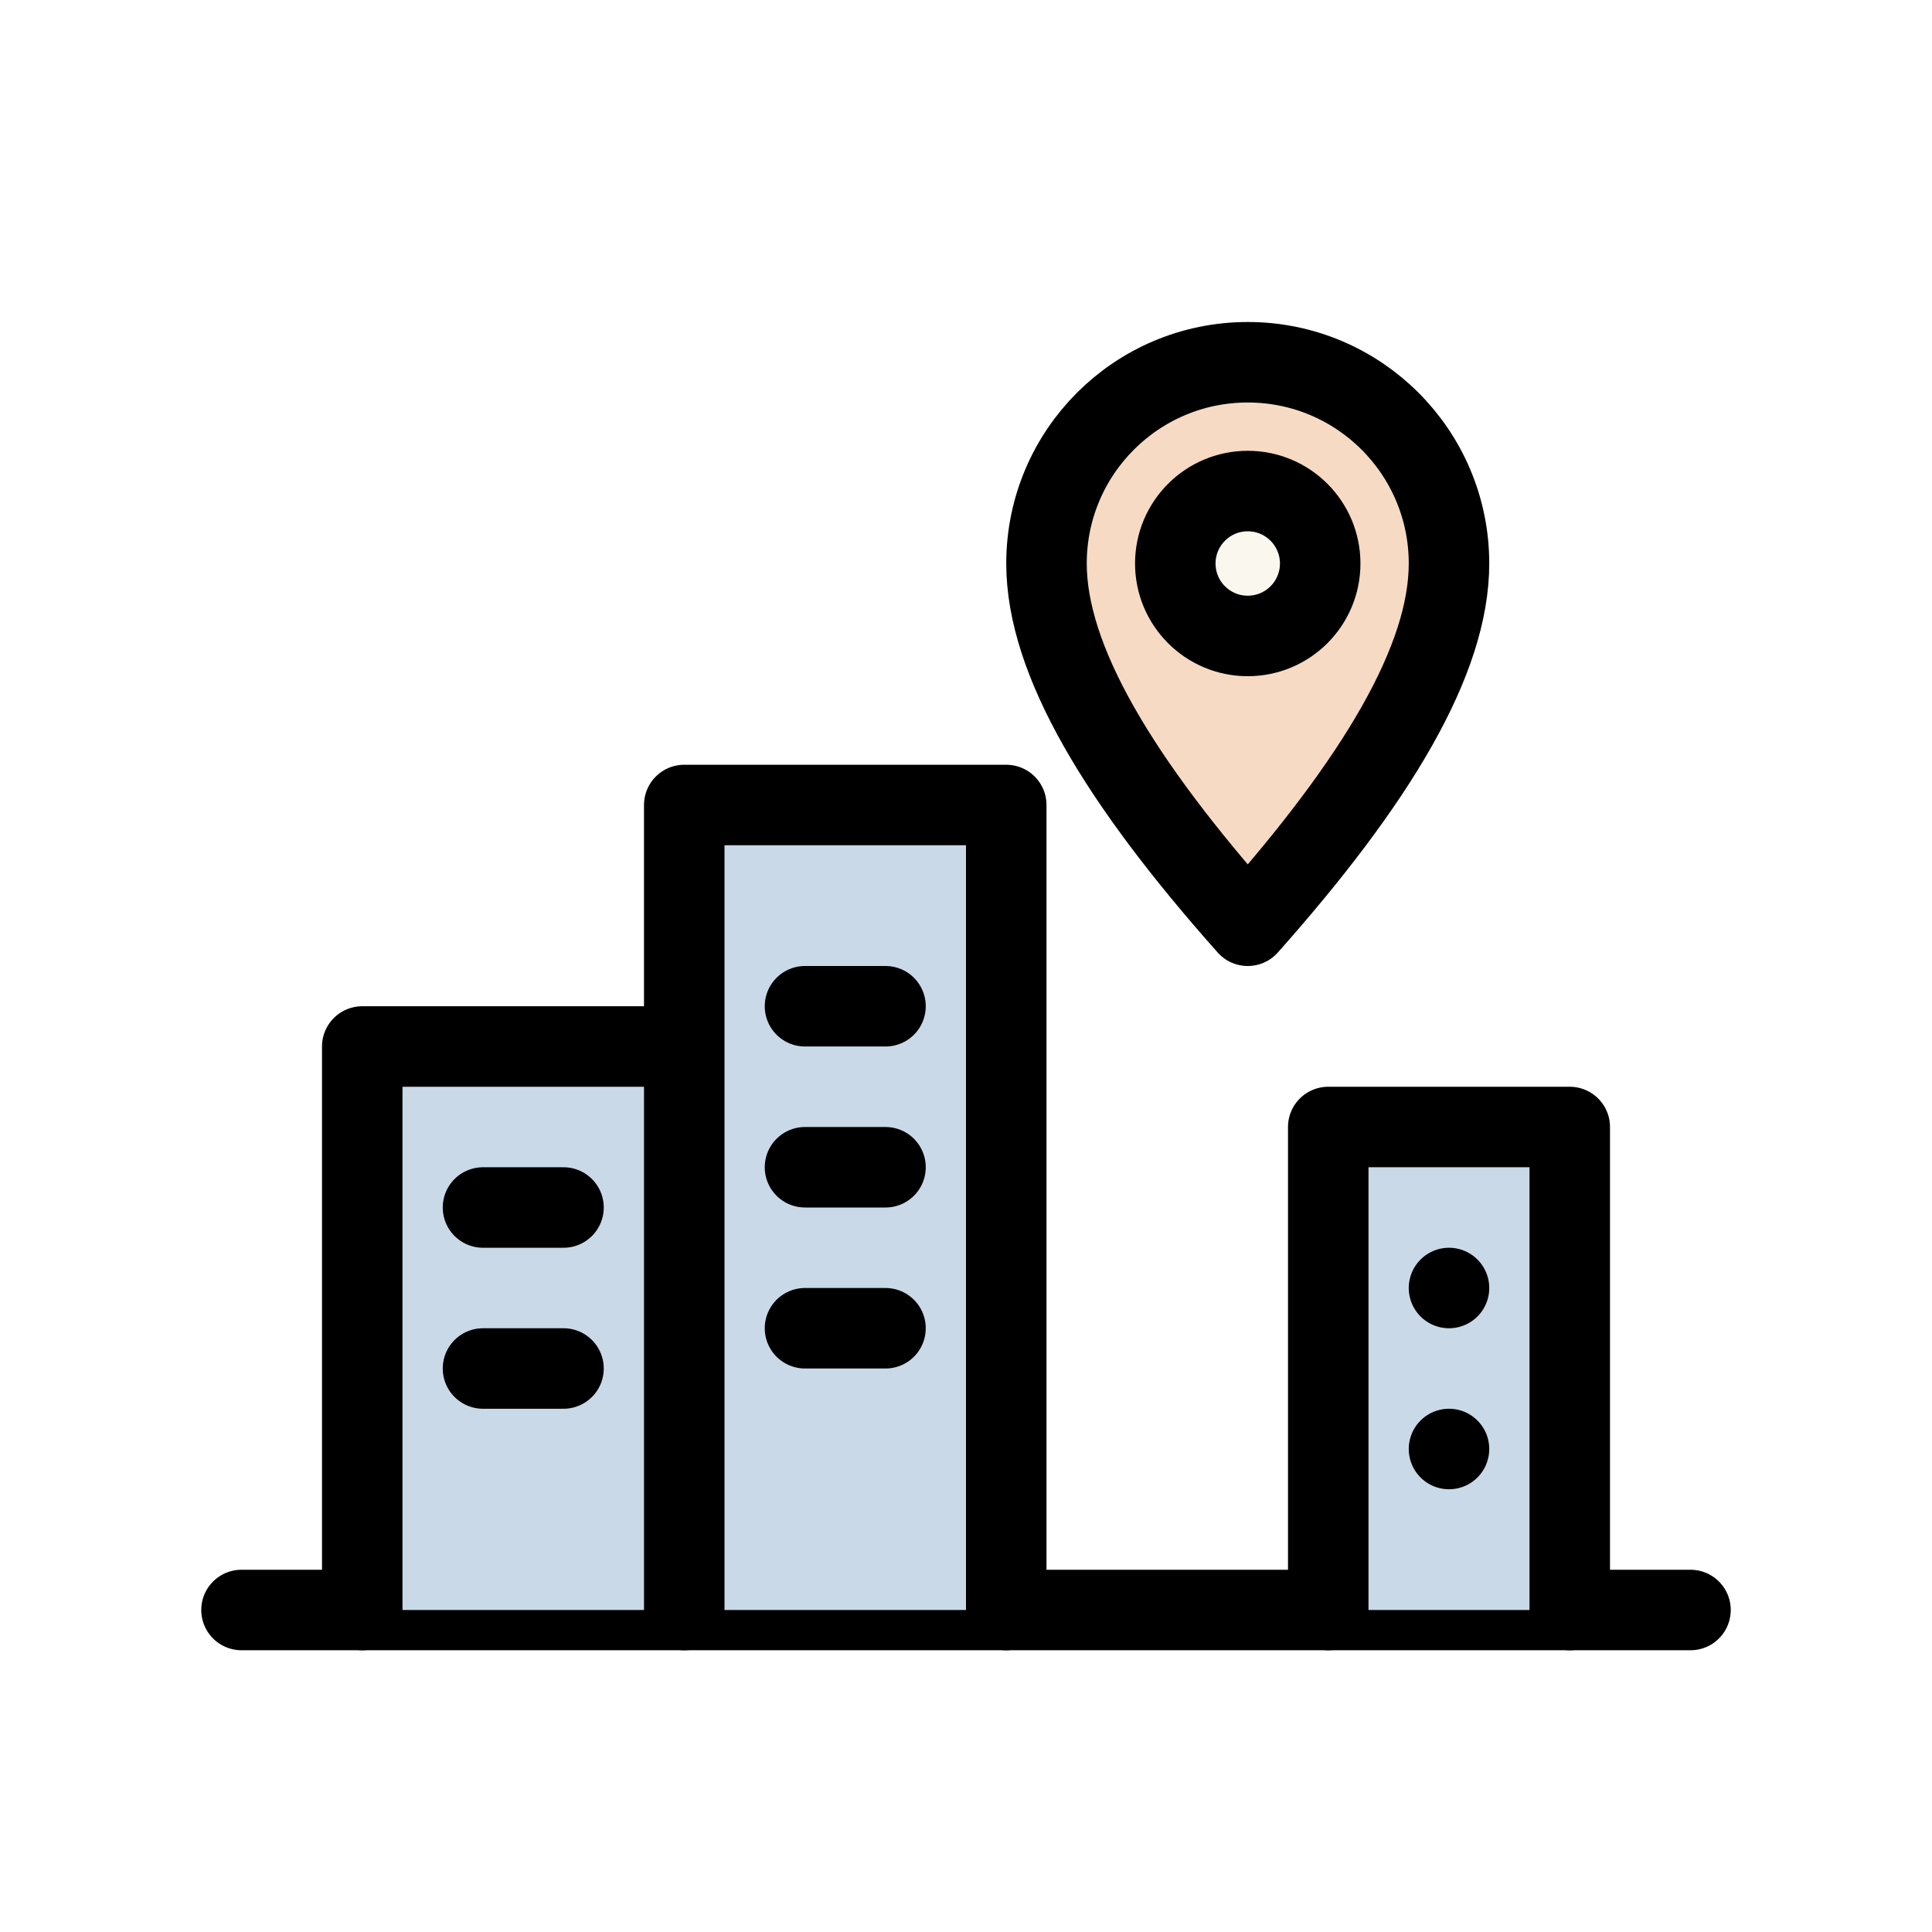
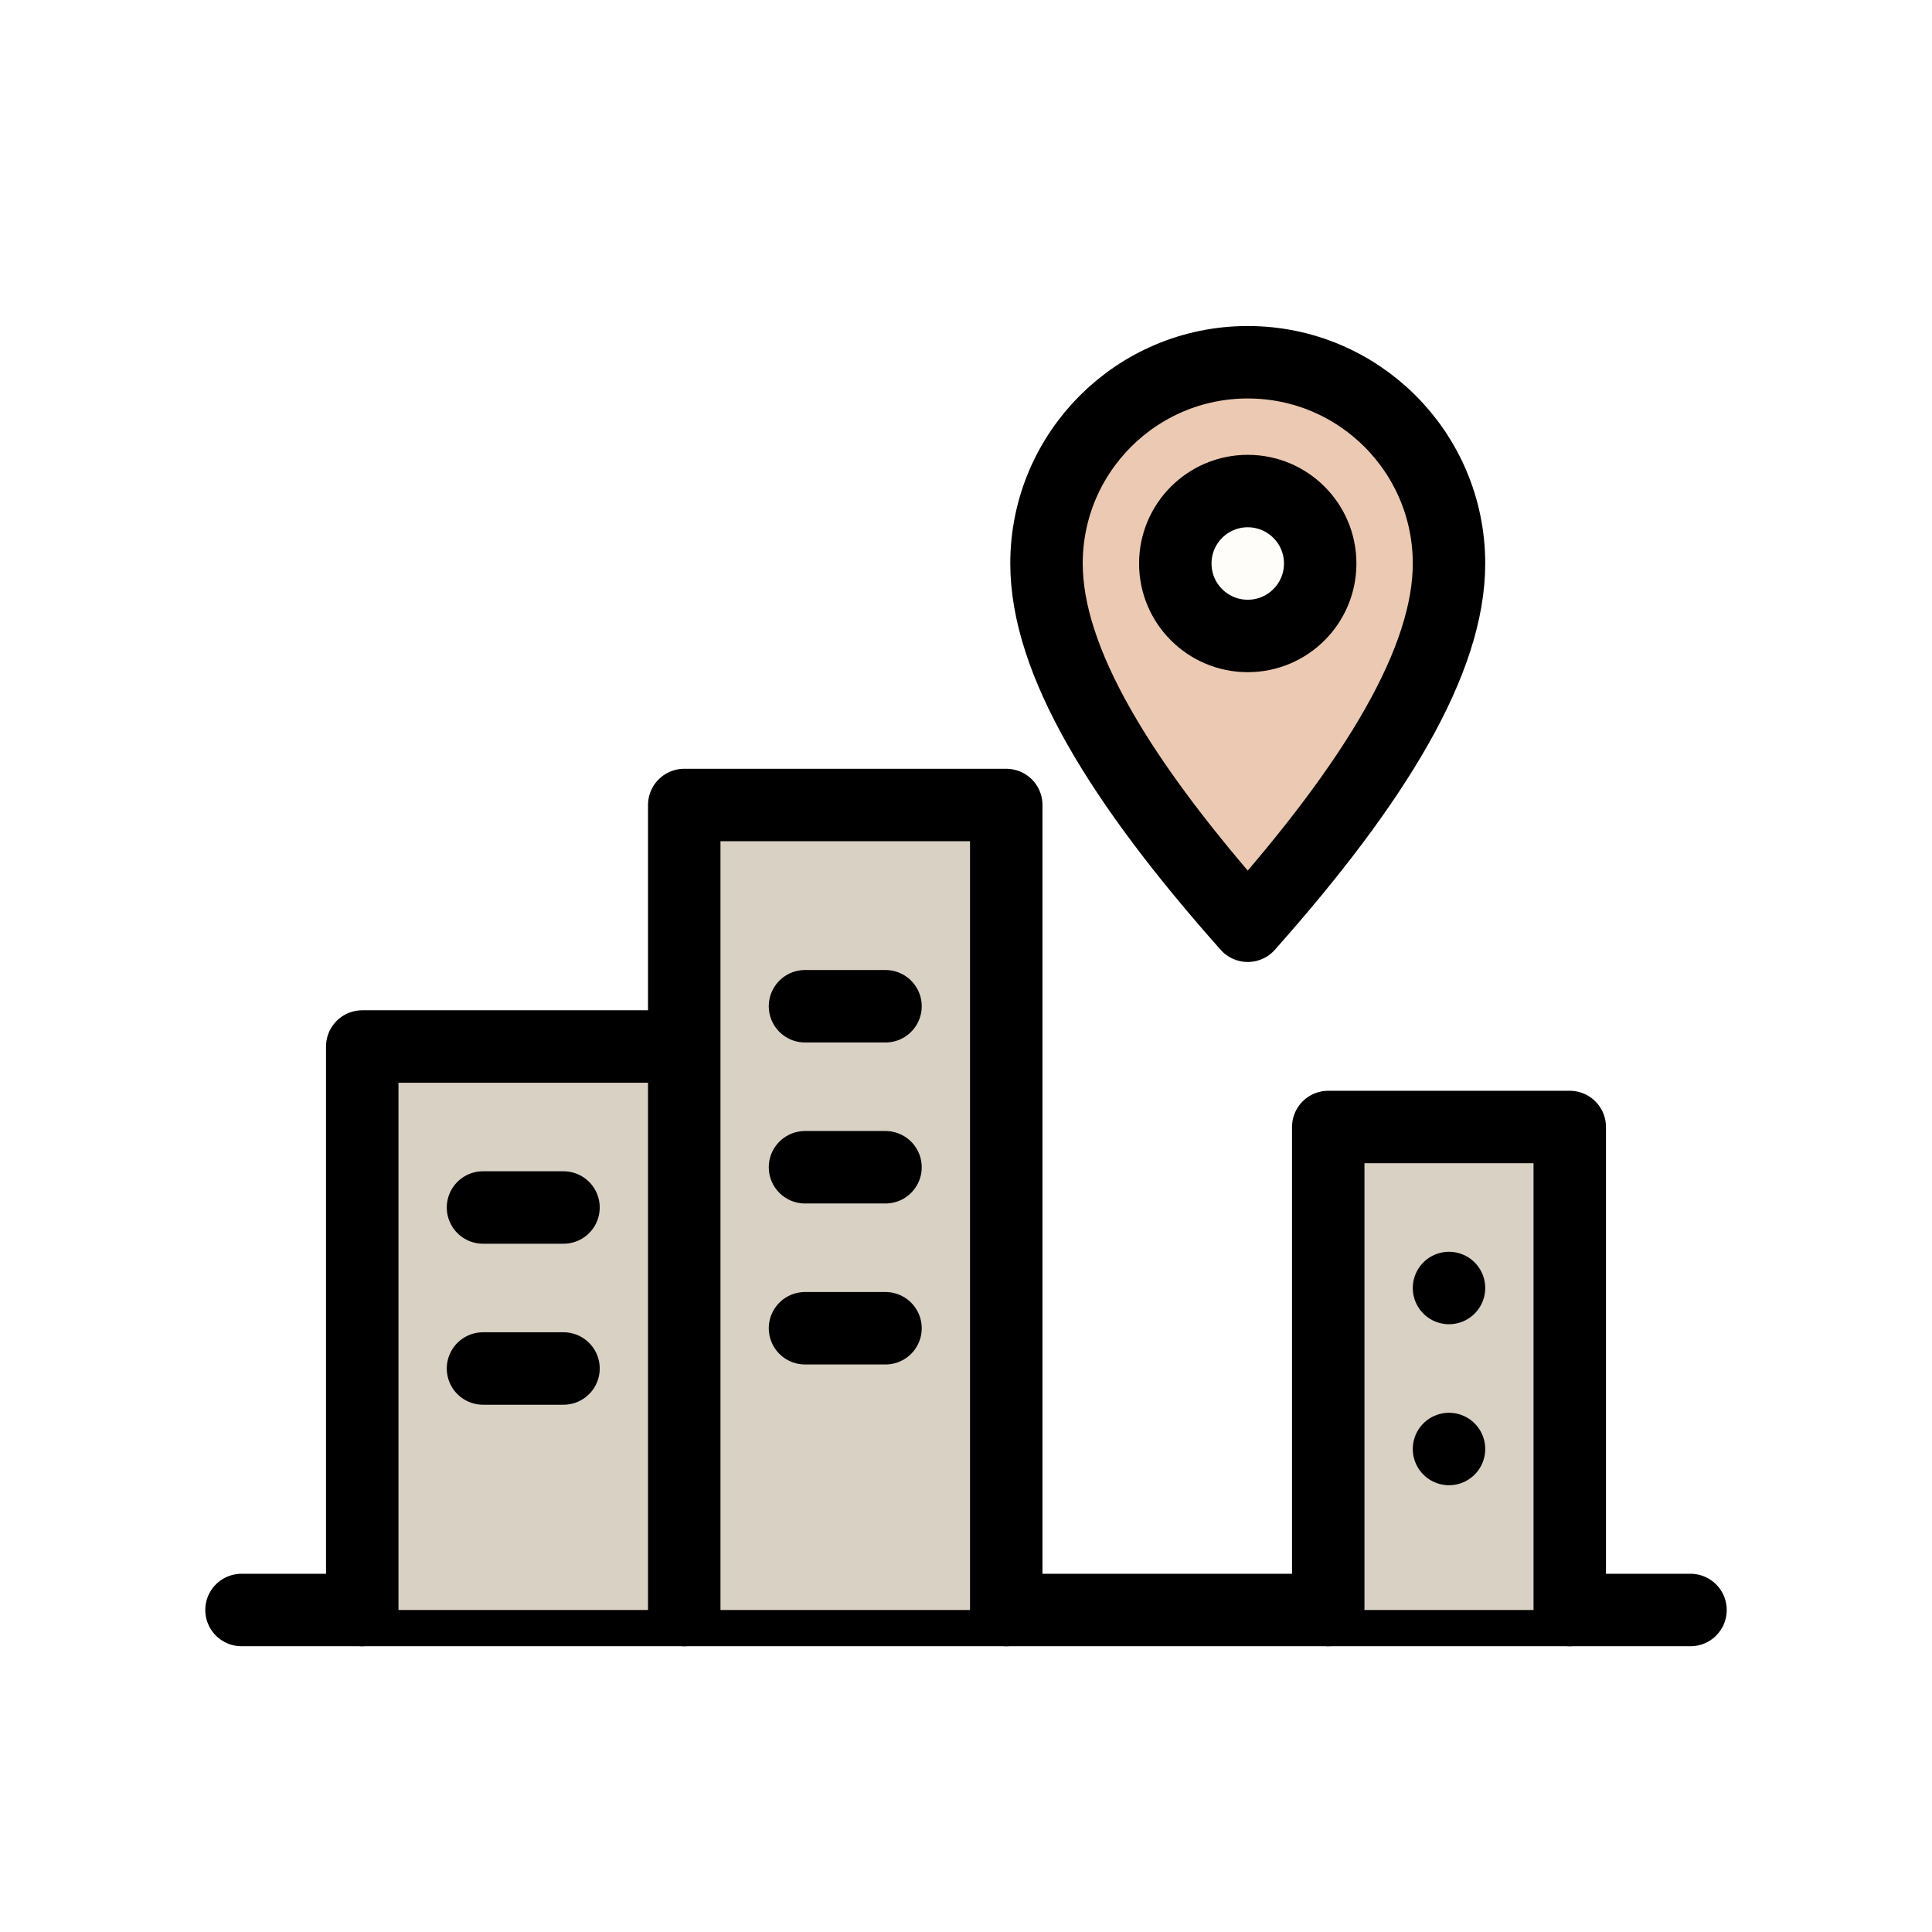
- <svg xmlns="http://www.w3.org/2000/svg" viewBox="0 0 48 48" fill="none" stroke="currentColor" stroke-width="2" stroke-linecap="round" stroke-linejoin="round">
+ <svg xmlns="http://www.w3.org/2000/svg" viewBox="0 0 48 48" fill="none" stroke="currentColor" stroke-width="1.8" stroke-linecap="round" stroke-linejoin="round">
  <path d="M6 40h36" />
-   <path d="M9 40V26h8v14M17 40V20h8v20M33 40V28h6v12" fill="#C9D9E8" />
+   <path d="M9 40V26h8v14M17 40V20h8v20M33 40V28h6v12" fill="#D9D1C3" />
  <path d="M12 30h2M12 34h2M20 25h2M20 29h2M20 33h2M36 32h0M36 36h0" />
-   <path d="M31 23c-3.2-3.6-5-6.6-5-9a5 5 0 0 1 10 0c0 2.4-1.8 5.4-5 9z" fill="#F7DAC4" />
-   <circle cx="31" cy="14" r="1.8" fill="#FAF7EF" />
+   <path d="M31 23c-3.2-3.6-5-6.6-5-9a5 5 0 0 1 10 0c0 2.4-1.8 5.4-5 9z" fill="#EBC9B2" />
+   <circle cx="31" cy="14" r="1.8" fill="#FFFDF9" />
</svg>
